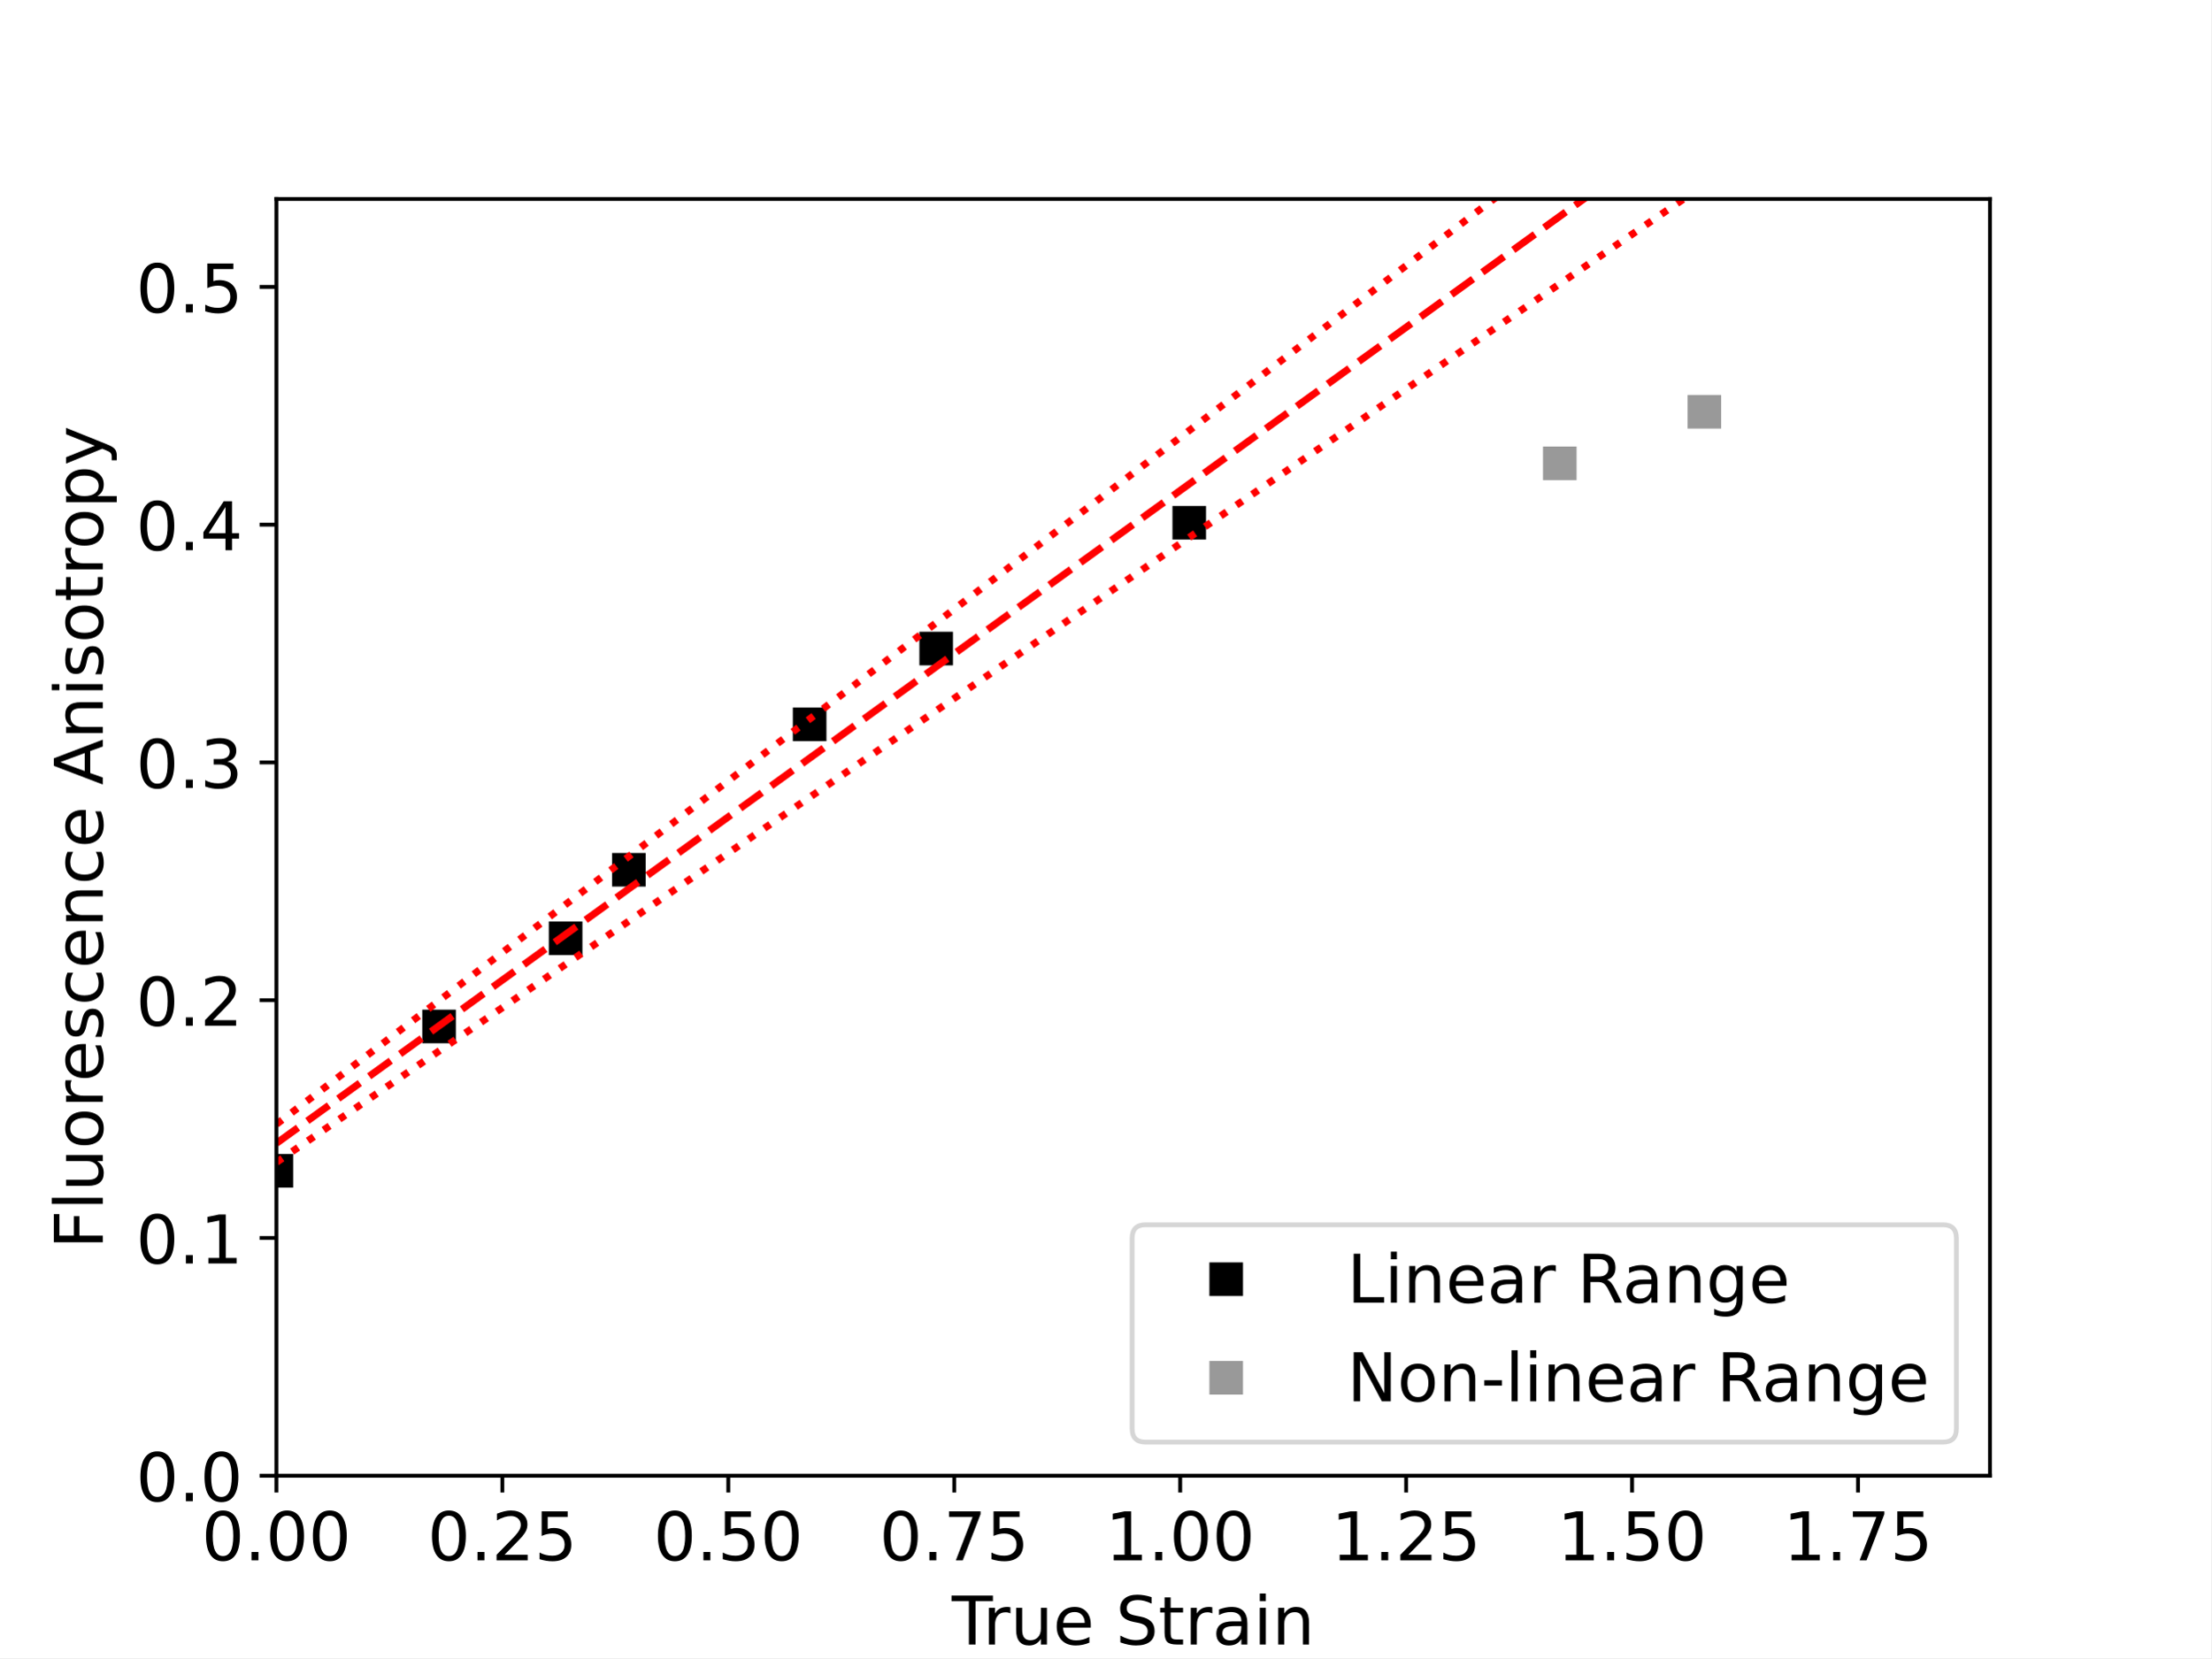
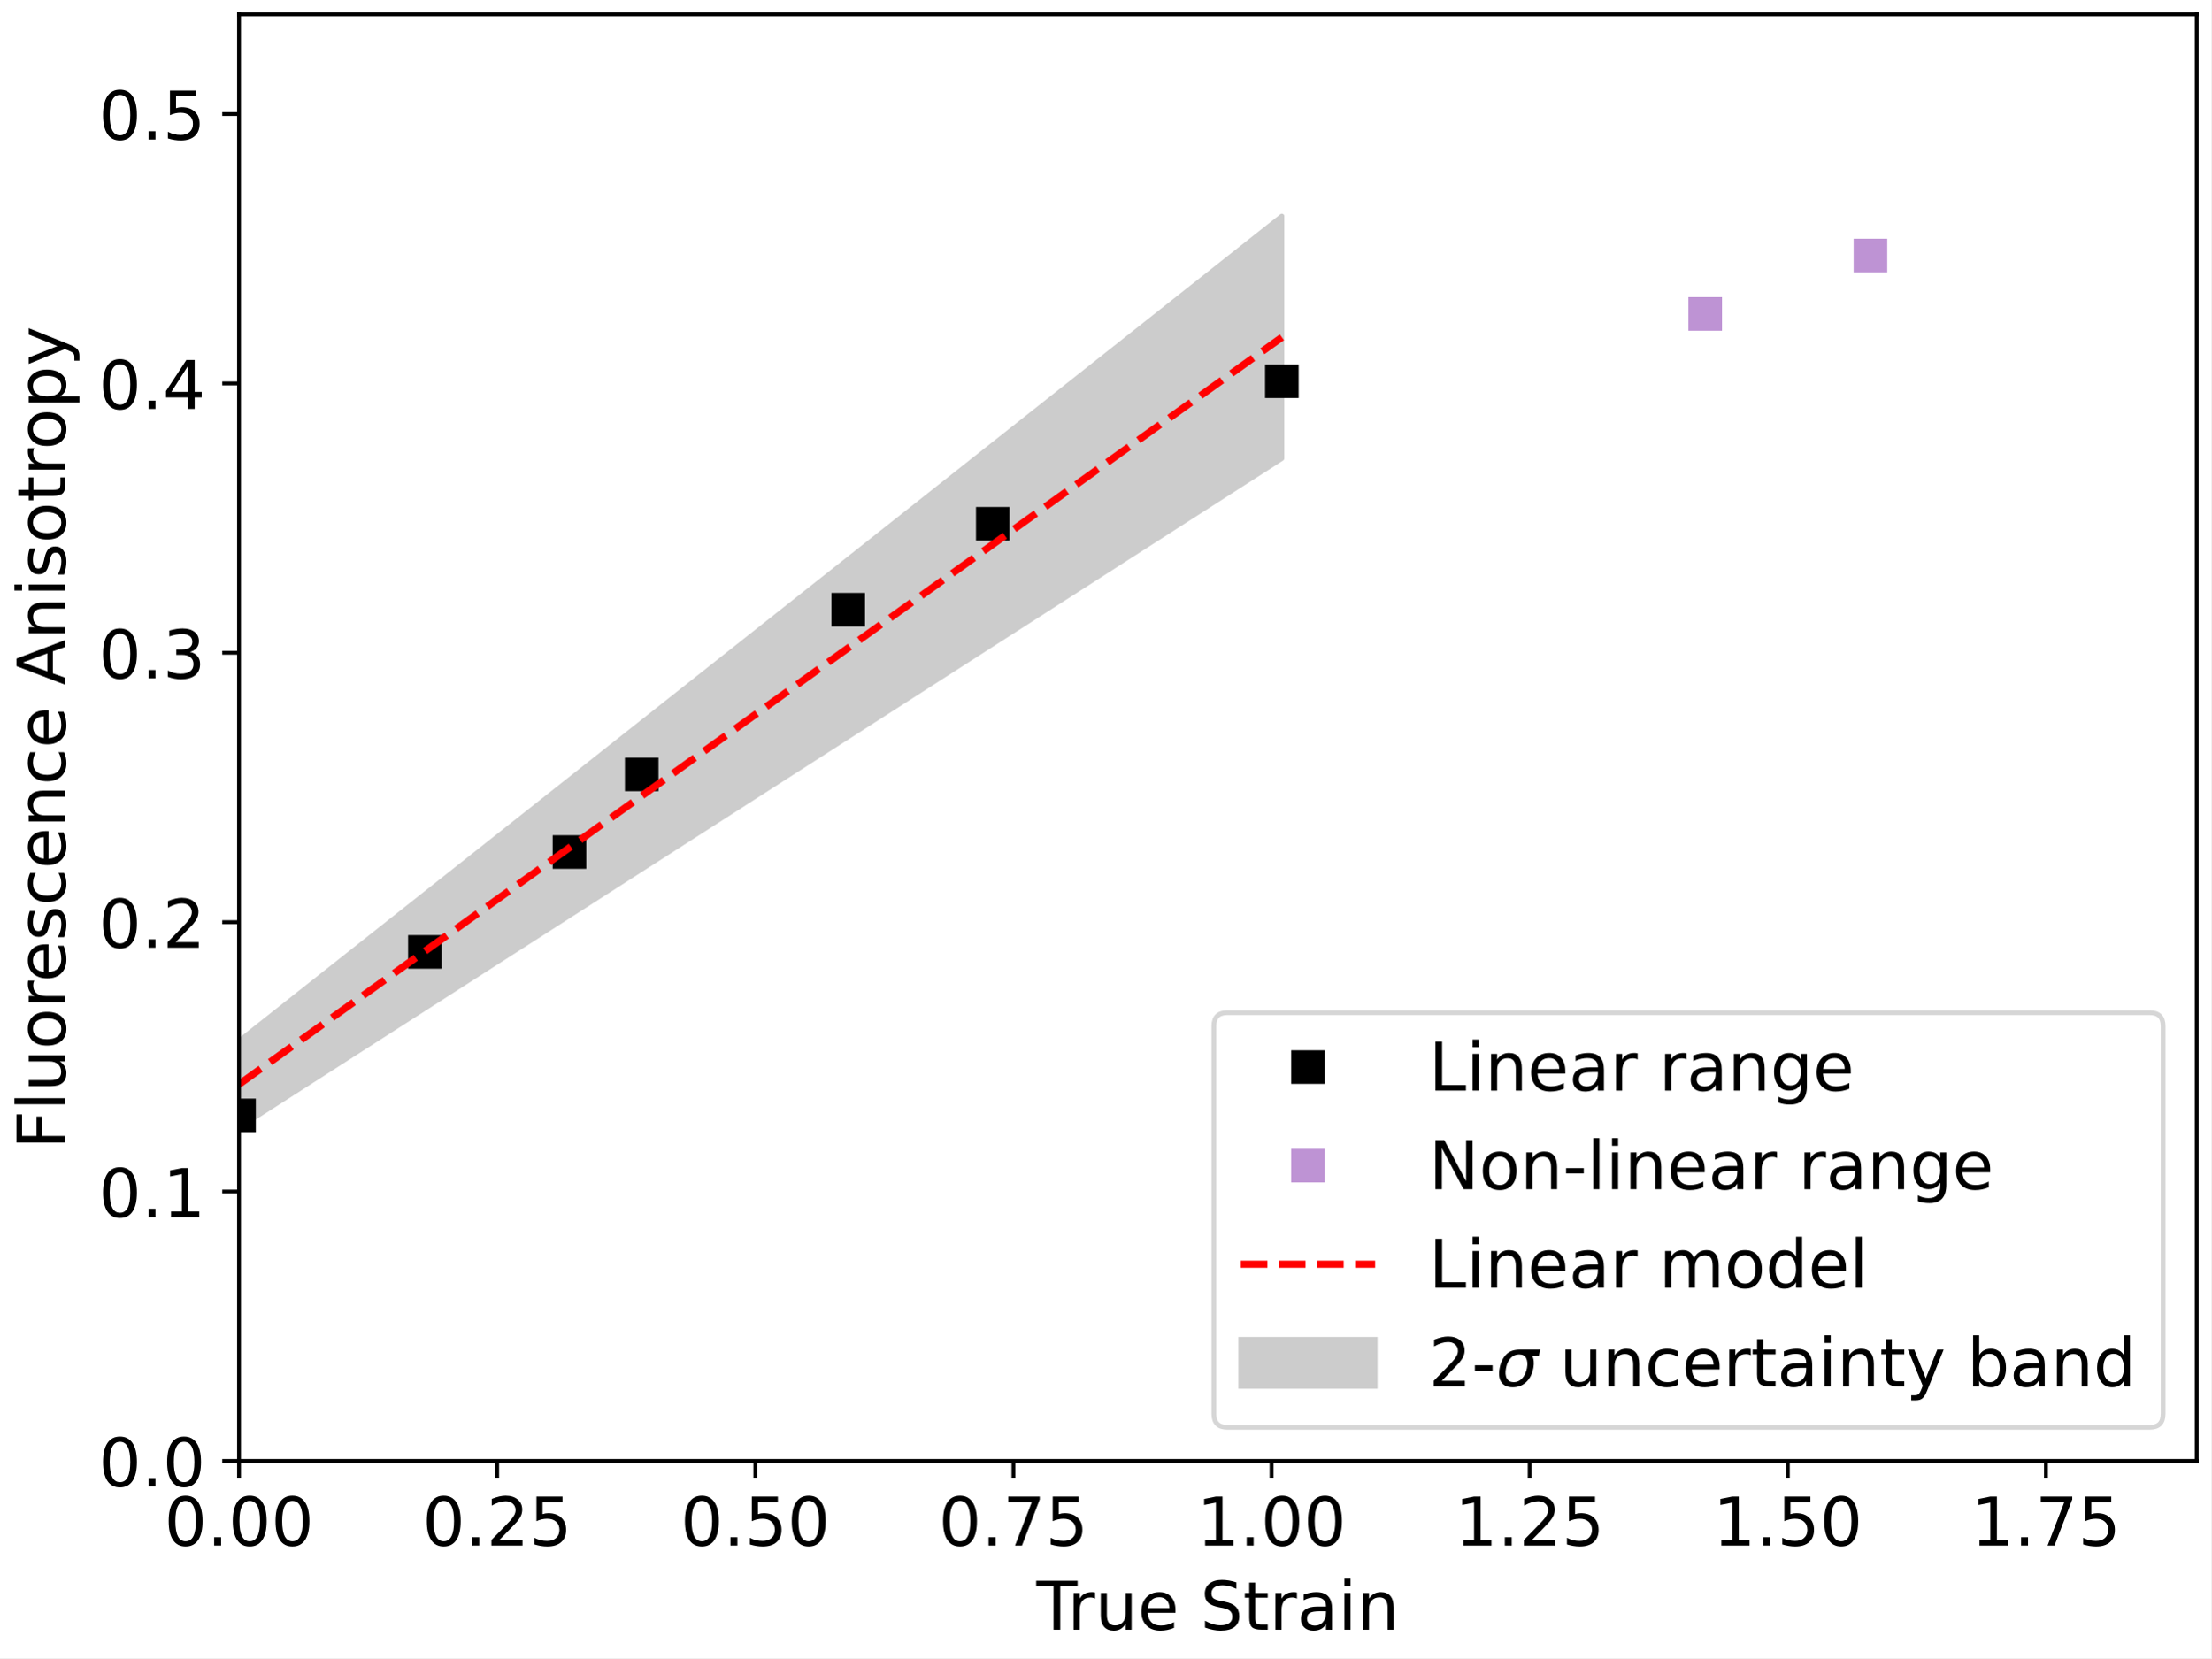
<svg xmlns="http://www.w3.org/2000/svg" xmlns:xlink="http://www.w3.org/1999/xlink" width="460.8pt" height="345.6pt" viewBox="0 0 460.8 345.6" version="1.1">
  <defs>
    <style type="text/css">*{stroke-linejoin: round; stroke-linecap: butt}</style>
  </defs>
  <g id="figure_1">
    <g id="patch_1">
      <path d="M 0 345.6  L 460.8 345.6  L 460.8 0  L 0 0  z " style="fill: #ffffff" />
    </g>
    <g id="axes_1">
      <g id="patch_2">
-         <path d="M 57.6 307.584  L 414.72 307.584  L 414.72 41.472  L 57.6 41.472  z " style="fill: #ffffff" />
+         <path d="M 49.814 304.501  L 457.8 304.501  L 457.8 3  L 49.814 3  z " style="fill: #ffffff" />
+       </g>
+       <g id="PolyCollection_1">
+         <defs>
+           <path id="m500f918a90" d="M 49.814 -128.597  L 49.814 -110.598  L 88.547 -135.45  L 118.672 -154.779  L 133.735 -164.444  L 176.772 -192.057  L 206.897 -211.386  L 267.148 -250.044  L 267.148 -300.559  L 267.148 -300.559  L 206.897 -252.886  L 176.772 -229.05  L 133.735 -194.998  L 118.672 -183.08  L 88.547 -159.244  L 49.814 -128.597  z " style="stroke: #cccccc" />
+         </defs>
+         <g clip-path="url(#p3d62148587)">
+           <use xlink:href="#m500f918a90" x="0" y="345.6" style="fill: #cccccc; stroke: #cccccc" />
+         </g>
      </g>
      <g id="matplotlib.axis_1">
        <g id="xtick_1">
          <g id="line2d_1">
            <defs>
-               <path id="mbf58dbf524" d="M 0 0  L 0 3.5  " style="stroke: #000000; stroke-width: 0.8" />
-             </defs>
-             <g>
-               <use xlink:href="#mbf58dbf524" x="57.6" y="307.584" style="stroke: #000000; stroke-width: 0.8" />
+               <path id="m0ae493265f" d="M 0 0  L 0 3.5  " style="stroke: #000000; stroke-width: 0.8" />
+             </defs>
+             <g>
+               <use xlink:href="#m0ae493265f" x="49.814" y="304.501" style="stroke: #000000; stroke-width: 0.8" />
            </g>
          </g>
          <g id="text_1">
-             <g transform="translate(42.01406 325.2218) scale(0.14 -0.14)">
+             <g transform="translate(34.22805 322.1388) scale(0.14 -0.14)">
              <defs>
                <path id="DejaVuSans-30" d="M 2034 4250  Q 1547 4250 1301 3770  Q 1056 3291 1056 2328  Q 1056 1369 1301 889  Q 1547 409 2034 409  Q 2525 409 2770 889  Q 3016 1369 3016 2328  Q 3016 3291 2770 3770  Q 2525 4250 2034 4250  z M 2034 4750  Q 2819 4750 3233 4129  Q 3647 3509 3647 2328  Q 3647 1150 3233 529  Q 2819 -91 2034 -91  Q 1250 -91 836 529  Q 422 1150 422 2328  Q 422 3509 836 4129  Q 1250 4750 2034 4750  z " transform="scale(0.015625)" />
                <path id="DejaVuSans-2e" d="M 684 794  L 1344 794  L 1344 0  L 684 0  L 684 794  z " transform="scale(0.015625)" />
              </defs>
              <use xlink:href="#DejaVuSans-30" />
              <use xlink:href="#DejaVuSans-2e" x="63.623" />
              <use xlink:href="#DejaVuSans-30" x="95.41" />
              <use xlink:href="#DejaVuSans-30" x="159.033" />
            </g>
          </g>
        </g>
        <g id="xtick_2">
          <g id="line2d_2">
            <g>
-               <use xlink:href="#mbf58dbf524" x="104.689" y="307.584" style="stroke: #000000; stroke-width: 0.8" />
+               <use xlink:href="#m0ae493265f" x="103.61" y="304.501" style="stroke: #000000; stroke-width: 0.8" />
            </g>
          </g>
          <g id="text_2">
-             <g transform="translate(89.10267 325.2218) scale(0.14 -0.14)">
+             <g transform="translate(88.02365 322.1388) scale(0.14 -0.14)">
              <defs>
                <path id="DejaVuSans-32" d="M 1228 531  L 3431 531  L 3431 0  L 469 0  L 469 531  Q 828 903 1448 1529  Q 2069 2156 2228 2338  Q 2531 2678 2651 2914  Q 2772 3150 2772 3378  Q 2772 3750 2511 3984  Q 2250 4219 1831 4219  Q 1534 4219 1204 4116  Q 875 4013 500 3803  L 500 4441  Q 881 4594 1212 4672  Q 1544 4750 1819 4750  Q 2544 4750 2975 4387  Q 3406 4025 3406 3419  Q 3406 3131 3298 2873  Q 3191 2616 2906 2266  Q 2828 2175 2409 1742  Q 1991 1309 1228 531  z " transform="scale(0.015625)" />
                <path id="DejaVuSans-35" d="M 691 4666  L 3169 4666  L 3169 4134  L 1269 4134  L 1269 2991  Q 1406 3038 1543 3061  Q 1681 3084 1819 3084  Q 2600 3084 3056 2656  Q 3513 2228 3513 1497  Q 3513 744 3044 326  Q 2575 -91 1722 -91  Q 1428 -91 1123 -41  Q 819 9 494 109  L 494 744  Q 775 591 1075 516  Q 1375 441 1709 441  Q 2250 441 2565 725  Q 2881 1009 2881 1497  Q 2881 1984 2565 2268  Q 2250 2553 1709 2553  Q 1456 2553 1204 2497  Q 953 2441 691 2322  L 691 4666  z " transform="scale(0.015625)" />
              </defs>
              <use xlink:href="#DejaVuSans-30" />
              <use xlink:href="#DejaVuSans-2e" x="63.623" />
              <use xlink:href="#DejaVuSans-32" x="95.41" />
              <use xlink:href="#DejaVuSans-35" x="159.033" />
            </g>
          </g>
        </g>
        <g id="xtick_3">
          <g id="line2d_3">
            <g>
-               <use xlink:href="#mbf58dbf524" x="151.777" y="307.584" style="stroke: #000000; stroke-width: 0.8" />
+               <use xlink:href="#m0ae493265f" x="157.405" y="304.501" style="stroke: #000000; stroke-width: 0.8" />
            </g>
          </g>
          <g id="text_3">
-             <g transform="translate(136.1913 325.2218) scale(0.14 -0.14)">
+             <g transform="translate(141.8192 322.1388) scale(0.14 -0.14)">
              <use xlink:href="#DejaVuSans-30" />
              <use xlink:href="#DejaVuSans-2e" x="63.623" />
              <use xlink:href="#DejaVuSans-35" x="95.41" />
              <use xlink:href="#DejaVuSans-30" x="159.033" />
            </g>
          </g>
        </g>
        <g id="xtick_4">
          <g id="line2d_4">
            <g>
-               <use xlink:href="#mbf58dbf524" x="198.866" y="307.584" style="stroke: #000000; stroke-width: 0.8" />
+               <use xlink:href="#m0ae493265f" x="211.201" y="304.501" style="stroke: #000000; stroke-width: 0.8" />
            </g>
          </g>
          <g id="text_4">
-             <g transform="translate(183.2799 325.2218) scale(0.14 -0.14)">
+             <g transform="translate(195.6148 322.1388) scale(0.14 -0.14)">
              <defs>
                <path id="DejaVuSans-37" d="M 525 4666  L 3525 4666  L 3525 4397  L 1831 0  L 1172 0  L 2766 4134  L 525 4134  L 525 4666  z " transform="scale(0.015625)" />
              </defs>
              <use xlink:href="#DejaVuSans-30" />
              <use xlink:href="#DejaVuSans-2e" x="63.623" />
              <use xlink:href="#DejaVuSans-37" x="95.41" />
              <use xlink:href="#DejaVuSans-35" x="159.033" />
            </g>
          </g>
        </g>
        <g id="xtick_5">
          <g id="line2d_5">
            <g>
-               <use xlink:href="#mbf58dbf524" x="245.954" y="307.584" style="stroke: #000000; stroke-width: 0.8" />
+               <use xlink:href="#m0ae493265f" x="264.996" y="304.501" style="stroke: #000000; stroke-width: 0.8" />
            </g>
          </g>
          <g id="text_5">
-             <g transform="translate(230.3685 325.2218) scale(0.14 -0.14)">
+             <g transform="translate(249.4104 322.1388) scale(0.14 -0.14)">
              <defs>
                <path id="DejaVuSans-31" d="M 794 531  L 1825 531  L 1825 4091  L 703 3866  L 703 4441  L 1819 4666  L 2450 4666  L 2450 531  L 3481 531  L 3481 0  L 794 0  L 794 531  z " transform="scale(0.015625)" />
              </defs>
              <use xlink:href="#DejaVuSans-31" />
              <use xlink:href="#DejaVuSans-2e" x="63.623" />
              <use xlink:href="#DejaVuSans-30" x="95.41" />
              <use xlink:href="#DejaVuSans-30" x="159.033" />
            </g>
          </g>
        </g>
        <g id="xtick_6">
          <g id="line2d_6">
            <g>
-               <use xlink:href="#mbf58dbf524" x="293.043" y="307.584" style="stroke: #000000; stroke-width: 0.8" />
+               <use xlink:href="#m0ae493265f" x="318.792" y="304.501" style="stroke: #000000; stroke-width: 0.8" />
            </g>
          </g>
          <g id="text_6">
-             <g transform="translate(277.4571 325.2218) scale(0.14 -0.14)">
+             <g transform="translate(303.206 322.1388) scale(0.14 -0.14)">
              <use xlink:href="#DejaVuSans-31" />
              <use xlink:href="#DejaVuSans-2e" x="63.623" />
              <use xlink:href="#DejaVuSans-32" x="95.41" />
              <use xlink:href="#DejaVuSans-35" x="159.033" />
            </g>
          </g>
        </g>
        <g id="xtick_7">
          <g id="line2d_7">
            <g>
-               <use xlink:href="#mbf58dbf524" x="340.132" y="307.584" style="stroke: #000000; stroke-width: 0.8" />
+               <use xlink:href="#m0ae493265f" x="372.588" y="304.501" style="stroke: #000000; stroke-width: 0.8" />
            </g>
          </g>
          <g id="text_7">
-             <g transform="translate(324.5457 325.2218) scale(0.14 -0.14)">
+             <g transform="translate(357.0016 322.1388) scale(0.14 -0.14)">
              <use xlink:href="#DejaVuSans-31" />
              <use xlink:href="#DejaVuSans-2e" x="63.623" />
              <use xlink:href="#DejaVuSans-35" x="95.41" />
              <use xlink:href="#DejaVuSans-30" x="159.033" />
            </g>
          </g>
        </g>
        <g id="xtick_8">
          <g id="line2d_8">
            <g>
-               <use xlink:href="#mbf58dbf524" x="387.22" y="307.584" style="stroke: #000000; stroke-width: 0.8" />
+               <use xlink:href="#m0ae493265f" x="426.383" y="304.501" style="stroke: #000000; stroke-width: 0.8" />
            </g>
          </g>
          <g id="text_8">
-             <g transform="translate(371.6343 325.2218) scale(0.14 -0.14)">
+             <g transform="translate(410.7972 322.1388) scale(0.14 -0.14)">
              <use xlink:href="#DejaVuSans-31" />
              <use xlink:href="#DejaVuSans-2e" x="63.623" />
              <use xlink:href="#DejaVuSans-37" x="95.41" />
              <use xlink:href="#DejaVuSans-35" x="159.033" />
            </g>
          </g>
        </g>
        <g id="text_9">
-           <g transform="translate(198.3348 342.7712) scale(0.14 -0.14)">
+           <g transform="translate(215.9817 339.6882) scale(0.14 -0.14)">
            <defs>
              <path id="DejaVuSans-54" d="M -19 4666  L 3928 4666  L 3928 4134  L 2272 4134  L 2272 0  L 1638 0  L 1638 4134  L -19 4134  L -19 4666  z " transform="scale(0.015625)" />
              <path id="DejaVuSans-72" d="M 2631 2963  Q 2534 3019 2420 3045  Q 2306 3072 2169 3072  Q 1681 3072 1420 2755  Q 1159 2438 1159 1844  L 1159 0  L 581 0  L 581 3500  L 1159 3500  L 1159 2956  Q 1341 3275 1631 3429  Q 1922 3584 2338 3584  Q 2397 3584 2469 3576  Q 2541 3569 2628 3553  L 2631 2963  z " transform="scale(0.015625)" />
              <path id="DejaVuSans-75" d="M 544 1381  L 544 3500  L 1119 3500  L 1119 1403  Q 1119 906 1312 657  Q 1506 409 1894 409  Q 2359 409 2629 706  Q 2900 1003 2900 1516  L 2900 3500  L 3475 3500  L 3475 0  L 2900 0  L 2900 538  Q 2691 219 2414 64  Q 2138 -91 1772 -91  Q 1169 -91 856 284  Q 544 659 544 1381  z M 1991 3584  L 1991 3584  z " transform="scale(0.015625)" />
              <path id="DejaVuSans-65" d="M 3597 1894  L 3597 1613  L 953 1613  Q 991 1019 1311 708  Q 1631 397 2203 397  Q 2534 397 2845 478  Q 3156 559 3463 722  L 3463 178  Q 3153 47 2828 -22  Q 2503 -91 2169 -91  Q 1331 -91 842 396  Q 353 884 353 1716  Q 353 2575 817 3079  Q 1281 3584 2069 3584  Q 2775 3584 3186 3129  Q 3597 2675 3597 1894  z M 3022 2063  Q 3016 2534 2758 2815  Q 2500 3097 2075 3097  Q 1594 3097 1305 2825  Q 1016 2553 972 2059  L 3022 2063  z " transform="scale(0.015625)" />
              <path id="DejaVuSans-20" transform="scale(0.015625)" />
              <path id="DejaVuSans-53" d="M 3425 4513  L 3425 3897  Q 3066 4069 2747 4153  Q 2428 4238 2131 4238  Q 1616 4238 1336 4038  Q 1056 3838 1056 3469  Q 1056 3159 1242 3001  Q 1428 2844 1947 2747  L 2328 2669  Q 3034 2534 3370 2195  Q 3706 1856 3706 1288  Q 3706 609 3251 259  Q 2797 -91 1919 -91  Q 1588 -91 1214 -16  Q 841 59 441 206  L 441 856  Q 825 641 1194 531  Q 1563 422 1919 422  Q 2459 422 2753 634  Q 3047 847 3047 1241  Q 3047 1584 2836 1778  Q 2625 1972 2144 2069  L 1759 2144  Q 1053 2284 737 2584  Q 422 2884 422 3419  Q 422 4038 858 4394  Q 1294 4750 2059 4750  Q 2388 4750 2728 4690  Q 3069 4631 3425 4513  z " transform="scale(0.015625)" />
              <path id="DejaVuSans-74" d="M 1172 4494  L 1172 3500  L 2356 3500  L 2356 3053  L 1172 3053  L 1172 1153  Q 1172 725 1289 603  Q 1406 481 1766 481  L 2356 481  L 2356 0  L 1766 0  Q 1100 0 847 248  Q 594 497 594 1153  L 594 3053  L 172 3053  L 172 3500  L 594 3500  L 594 4494  L 1172 4494  z " transform="scale(0.015625)" />
              <path id="DejaVuSans-61" d="M 2194 1759  Q 1497 1759 1228 1600  Q 959 1441 959 1056  Q 959 750 1161 570  Q 1363 391 1709 391  Q 2188 391 2477 730  Q 2766 1069 2766 1631  L 2766 1759  L 2194 1759  z M 3341 1997  L 3341 0  L 2766 0  L 2766 531  Q 2569 213 2275 61  Q 1981 -91 1556 -91  Q 1019 -91 701 211  Q 384 513 384 1019  Q 384 1609 779 1909  Q 1175 2209 1959 2209  L 2766 2209  L 2766 2266  Q 2766 2663 2505 2880  Q 2244 3097 1772 3097  Q 1472 3097 1187 3025  Q 903 2953 641 2809  L 641 3341  Q 956 3463 1253 3523  Q 1550 3584 1831 3584  Q 2591 3584 2966 3190  Q 3341 2797 3341 1997  z " transform="scale(0.015625)" />
              <path id="DejaVuSans-69" d="M 603 3500  L 1178 3500  L 1178 0  L 603 0  L 603 3500  z M 603 4863  L 1178 4863  L 1178 4134  L 603 4134  L 603 4863  z " transform="scale(0.015625)" />
              <path id="DejaVuSans-6e" d="M 3513 2113  L 3513 0  L 2938 0  L 2938 2094  Q 2938 2591 2744 2837  Q 2550 3084 2163 3084  Q 1697 3084 1428 2787  Q 1159 2491 1159 1978  L 1159 0  L 581 0  L 581 3500  L 1159 3500  L 1159 2956  Q 1366 3272 1645 3428  Q 1925 3584 2291 3584  Q 2894 3584 3203 3211  Q 3513 2838 3513 2113  z " transform="scale(0.015625)" />
            </defs>
            <use xlink:href="#DejaVuSans-54" />
            <use xlink:href="#DejaVuSans-72" x="46.334" />
            <use xlink:href="#DejaVuSans-75" x="87.447" />
            <use xlink:href="#DejaVuSans-65" x="150.826" />
            <use xlink:href="#DejaVuSans-20" x="212.35" />
            <use xlink:href="#DejaVuSans-53" x="244.137" />
            <use xlink:href="#DejaVuSans-74" x="307.613" />
            <use xlink:href="#DejaVuSans-72" x="346.822" />
            <use xlink:href="#DejaVuSans-61" x="387.936" />
            <use xlink:href="#DejaVuSans-69" x="449.215" />
            <use xlink:href="#DejaVuSans-6e" x="476.998" />
          </g>
        </g>
      </g>
      <g id="matplotlib.axis_2">
        <g id="ytick_1">
          <g id="line2d_9">
            <defs>
-               <path id="ma3a86d782f" d="M 0 0  L -3.5 0  " style="stroke: #000000; stroke-width: 0.8" />
-             </defs>
-             <g>
-               <use xlink:href="#ma3a86d782f" x="57.6" y="307.584" style="stroke: #000000; stroke-width: 0.8" />
+               <path id="maa0bbc0691" d="M 0 0  L -3.5 0  " style="stroke: #000000; stroke-width: 0.8" />
+             </defs>
+             <g>
+               <use xlink:href="#maa0bbc0691" x="49.814" y="304.501" style="stroke: #000000; stroke-width: 0.8" />
            </g>
          </g>
          <g id="text_10">
-             <g transform="translate(28.33563 312.9029) scale(0.14 -0.14)">
+             <g transform="translate(20.54961 309.8199) scale(0.14 -0.14)">
              <use xlink:href="#DejaVuSans-30" />
              <use xlink:href="#DejaVuSans-2e" x="63.623" />
              <use xlink:href="#DejaVuSans-30" x="95.41" />
            </g>
          </g>
        </g>
        <g id="ytick_2">
          <g id="line2d_10">
            <g>
-               <use xlink:href="#ma3a86d782f" x="57.6" y="258.028" style="stroke: #000000; stroke-width: 0.8" />
+               <use xlink:href="#maa0bbc0691" x="49.814" y="248.355" style="stroke: #000000; stroke-width: 0.8" />
            </g>
          </g>
          <g id="text_11">
-             <g transform="translate(28.33563 263.3467) scale(0.14 -0.14)">
+             <g transform="translate(20.54961 253.6735) scale(0.14 -0.14)">
              <use xlink:href="#DejaVuSans-30" />
              <use xlink:href="#DejaVuSans-2e" x="63.623" />
              <use xlink:href="#DejaVuSans-31" x="95.41" />
            </g>
          </g>
        </g>
        <g id="ytick_3">
          <g id="line2d_11">
            <g>
-               <use xlink:href="#ma3a86d782f" x="57.6" y="208.472" style="stroke: #000000; stroke-width: 0.8" />
+               <use xlink:href="#maa0bbc0691" x="49.814" y="192.208" style="stroke: #000000; stroke-width: 0.8" />
            </g>
          </g>
          <g id="text_12">
-             <g transform="translate(28.33563 213.7906) scale(0.14 -0.14)">
+             <g transform="translate(20.54961 197.5272) scale(0.14 -0.14)">
              <use xlink:href="#DejaVuSans-30" />
              <use xlink:href="#DejaVuSans-2e" x="63.623" />
              <use xlink:href="#DejaVuSans-32" x="95.41" />
            </g>
          </g>
        </g>
        <g id="ytick_4">
          <g id="line2d_12">
            <g>
-               <use xlink:href="#ma3a86d782f" x="57.6" y="158.915" style="stroke: #000000; stroke-width: 0.8" />
+               <use xlink:href="#maa0bbc0691" x="49.814" y="136.062" style="stroke: #000000; stroke-width: 0.8" />
            </g>
          </g>
          <g id="text_13">
-             <g transform="translate(28.33563 164.2344) scale(0.14 -0.14)">
+             <g transform="translate(20.54961 141.3808) scale(0.14 -0.14)">
              <defs>
                <path id="DejaVuSans-33" d="M 2597 2516  Q 3050 2419 3304 2112  Q 3559 1806 3559 1356  Q 3559 666 3084 287  Q 2609 -91 1734 -91  Q 1441 -91 1130 -33  Q 819 25 488 141  L 488 750  Q 750 597 1062 519  Q 1375 441 1716 441  Q 2309 441 2620 675  Q 2931 909 2931 1356  Q 2931 1769 2642 2001  Q 2353 2234 1838 2234  L 1294 2234  L 1294 2753  L 1863 2753  Q 2328 2753 2575 2939  Q 2822 3125 2822 3475  Q 2822 3834 2567 4026  Q 2313 4219 1838 4219  Q 1578 4219 1281 4162  Q 984 4106 628 3988  L 628 4550  Q 988 4650 1302 4700  Q 1616 4750 1894 4750  Q 2613 4750 3031 4423  Q 3450 4097 3450 3541  Q 3450 3153 3228 2886  Q 3006 2619 2597 2516  z " transform="scale(0.015625)" />
              </defs>
              <use xlink:href="#DejaVuSans-30" />
              <use xlink:href="#DejaVuSans-2e" x="63.623" />
              <use xlink:href="#DejaVuSans-33" x="95.41" />
            </g>
          </g>
        </g>
        <g id="ytick_5">
          <g id="line2d_13">
            <g>
-               <use xlink:href="#ma3a86d782f" x="57.6" y="109.359" style="stroke: #000000; stroke-width: 0.8" />
+               <use xlink:href="#maa0bbc0691" x="49.814" y="79.916" style="stroke: #000000; stroke-width: 0.8" />
            </g>
          </g>
          <g id="text_14">
-             <g transform="translate(28.33563 114.6782) scale(0.14 -0.14)">
+             <g transform="translate(20.54961 85.23444) scale(0.14 -0.14)">
              <defs>
                <path id="DejaVuSans-34" d="M 2419 4116  L 825 1625  L 2419 1625  L 2419 4116  z M 2253 4666  L 3047 4666  L 3047 1625  L 3713 1625  L 3713 1100  L 3047 1100  L 3047 0  L 2419 0  L 2419 1100  L 313 1100  L 313 1709  L 2253 4666  z " transform="scale(0.015625)" />
              </defs>
              <use xlink:href="#DejaVuSans-30" />
              <use xlink:href="#DejaVuSans-2e" x="63.623" />
              <use xlink:href="#DejaVuSans-34" x="95.41" />
            </g>
          </g>
        </g>
        <g id="ytick_6">
          <g id="line2d_14">
            <g>
-               <use xlink:href="#ma3a86d782f" x="57.6" y="59.803" style="stroke: #000000; stroke-width: 0.8" />
+               <use xlink:href="#maa0bbc0691" x="49.814" y="23.769" style="stroke: #000000; stroke-width: 0.8" />
            </g>
          </g>
          <g id="text_15">
-             <g transform="translate(28.33563 65.12207) scale(0.14 -0.14)">
+             <g transform="translate(20.54961 29.08807) scale(0.14 -0.14)">
              <use xlink:href="#DejaVuSans-30" />
              <use xlink:href="#DejaVuSans-2e" x="63.623" />
              <use xlink:href="#DejaVuSans-35" x="95.41" />
            </g>
          </g>
        </g>
        <g id="text_16">
-           <g transform="translate(21.42406 260.2988) rotate(-90) scale(0.14 -0.14)">
+           <g transform="translate(13.63805 239.5214) rotate(-90) scale(0.14 -0.14)">
            <defs>
              <path id="DejaVuSans-46" d="M 628 4666  L 3309 4666  L 3309 4134  L 1259 4134  L 1259 2759  L 3109 2759  L 3109 2228  L 1259 2228  L 1259 0  L 628 0  L 628 4666  z " transform="scale(0.015625)" />
              <path id="DejaVuSans-6c" d="M 603 4863  L 1178 4863  L 1178 0  L 603 0  L 603 4863  z " transform="scale(0.015625)" />
              <path id="DejaVuSans-6f" d="M 1959 3097  Q 1497 3097 1228 2736  Q 959 2375 959 1747  Q 959 1119 1226 758  Q 1494 397 1959 397  Q 2419 397 2687 759  Q 2956 1122 2956 1747  Q 2956 2369 2687 2733  Q 2419 3097 1959 3097  z M 1959 3584  Q 2709 3584 3137 3096  Q 3566 2609 3566 1747  Q 3566 888 3137 398  Q 2709 -91 1959 -91  Q 1206 -91 779 398  Q 353 888 353 1747  Q 353 2609 779 3096  Q 1206 3584 1959 3584  z " transform="scale(0.015625)" />
              <path id="DejaVuSans-73" d="M 2834 3397  L 2834 2853  Q 2591 2978 2328 3040  Q 2066 3103 1784 3103  Q 1356 3103 1142 2972  Q 928 2841 928 2578  Q 928 2378 1081 2264  Q 1234 2150 1697 2047  L 1894 2003  Q 2506 1872 2764 1633  Q 3022 1394 3022 966  Q 3022 478 2636 193  Q 2250 -91 1575 -91  Q 1294 -91 989 -36  Q 684 19 347 128  L 347 722  Q 666 556 975 473  Q 1284 391 1588 391  Q 1994 391 2212 530  Q 2431 669 2431 922  Q 2431 1156 2273 1281  Q 2116 1406 1581 1522  L 1381 1569  Q 847 1681 609 1914  Q 372 2147 372 2553  Q 372 3047 722 3315  Q 1072 3584 1716 3584  Q 2034 3584 2315 3537  Q 2597 3491 2834 3397  z " transform="scale(0.015625)" />
              <path id="DejaVuSans-63" d="M 3122 3366  L 3122 2828  Q 2878 2963 2633 3030  Q 2388 3097 2138 3097  Q 1578 3097 1268 2742  Q 959 2388 959 1747  Q 959 1106 1268 751  Q 1578 397 2138 397  Q 2388 397 2633 464  Q 2878 531 3122 666  L 3122 134  Q 2881 22 2623 -34  Q 2366 -91 2075 -91  Q 1284 -91 818 406  Q 353 903 353 1747  Q 353 2603 823 3093  Q 1294 3584 2113 3584  Q 2378 3584 2631 3529  Q 2884 3475 3122 3366  z " transform="scale(0.015625)" />
              <path id="DejaVuSans-41" d="M 2188 4044  L 1331 1722  L 3047 1722  L 2188 4044  z M 1831 4666  L 2547 4666  L 4325 0  L 3669 0  L 3244 1197  L 1141 1197  L 716 0  L 50 0  L 1831 4666  z " transform="scale(0.015625)" />
              <path id="DejaVuSans-70" d="M 1159 525  L 1159 -1331  L 581 -1331  L 581 3500  L 1159 3500  L 1159 2969  Q 1341 3281 1617 3432  Q 1894 3584 2278 3584  Q 2916 3584 3314 3078  Q 3713 2572 3713 1747  Q 3713 922 3314 415  Q 2916 -91 2278 -91  Q 1894 -91 1617 61  Q 1341 213 1159 525  z M 3116 1747  Q 3116 2381 2855 2742  Q 2594 3103 2138 3103  Q 1681 3103 1420 2742  Q 1159 2381 1159 1747  Q 1159 1113 1420 752  Q 1681 391 2138 391  Q 2594 391 2855 752  Q 3116 1113 3116 1747  z " transform="scale(0.015625)" />
              <path id="DejaVuSans-79" d="M 2059 -325  Q 1816 -950 1584 -1140  Q 1353 -1331 966 -1331  L 506 -1331  L 506 -850  L 844 -850  Q 1081 -850 1212 -737  Q 1344 -625 1503 -206  L 1606 56  L 191 3500  L 800 3500  L 1894 763  L 2988 3500  L 3597 3500  L 2059 -325  z " transform="scale(0.015625)" />
            </defs>
            <use xlink:href="#DejaVuSans-46" />
            <use xlink:href="#DejaVuSans-6c" x="57.52" />
            <use xlink:href="#DejaVuSans-75" x="85.303" />
            <use xlink:href="#DejaVuSans-6f" x="148.682" />
            <use xlink:href="#DejaVuSans-72" x="209.863" />
            <use xlink:href="#DejaVuSans-65" x="248.727" />
            <use xlink:href="#DejaVuSans-73" x="310.25" />
            <use xlink:href="#DejaVuSans-63" x="362.35" />
            <use xlink:href="#DejaVuSans-65" x="417.33" />
            <use xlink:href="#DejaVuSans-6e" x="478.854" />
            <use xlink:href="#DejaVuSans-63" x="542.232" />
            <use xlink:href="#DejaVuSans-65" x="597.213" />
            <use xlink:href="#DejaVuSans-20" x="658.736" />
            <use xlink:href="#DejaVuSans-41" x="690.523" />
            <use xlink:href="#DejaVuSans-6e" x="758.932" />
            <use xlink:href="#DejaVuSans-69" x="822.311" />
            <use xlink:href="#DejaVuSans-73" x="850.094" />
            <use xlink:href="#DejaVuSans-6f" x="902.193" />
            <use xlink:href="#DejaVuSans-74" x="963.375" />
            <use xlink:href="#DejaVuSans-72" x="1002.584" />
            <use xlink:href="#DejaVuSans-6f" x="1041.447" />
            <use xlink:href="#DejaVuSans-70" x="1102.629" />
            <use xlink:href="#DejaVuSans-79" x="1166.105" />
          </g>
        </g>
      </g>
      <g id="line2d_15">
        <defs>
-           <path id="m337ee208b8" d="M -3 3  L 3 3  L 3 -3  L -3 -3  z " style="stroke: #000000; stroke-linejoin: miter" />
+           <path id="md275661bba" d="M -3 3  L 3 3  L 3 -3  L -3 -3  z " style="stroke: #000000; stroke-linejoin: miter" />
        </defs>
-         <g clip-path="url(#pf392371b3f)">
-           <use xlink:href="#m337ee208b8" x="57.6" y="244.026" style="stroke: #000000; stroke-linejoin: miter" />
-           <use xlink:href="#m337ee208b8" x="91.504" y="213.945" style="stroke: #000000; stroke-linejoin: miter" />
-           <use xlink:href="#m337ee208b8" x="117.873" y="195.571" style="stroke: #000000; stroke-linejoin: miter" />
-           <use xlink:href="#m337ee208b8" x="131.058" y="181.29" style="stroke: #000000; stroke-linejoin: miter" />
-           <use xlink:href="#m337ee208b8" x="168.729" y="150.982" style="stroke: #000000; stroke-linejoin: miter" />
-           <use xlink:href="#m337ee208b8" x="195.099" y="135.18" style="stroke: #000000; stroke-linejoin: miter" />
-           <use xlink:href="#m337ee208b8" x="247.838" y="108.96" style="stroke: #000000; stroke-linejoin: miter" />
+         <g clip-path="url(#p3d62148587)">
+           <use xlink:href="#md275661bba" x="49.814" y="232.491" style="stroke: #000000; stroke-linejoin: miter" />
+           <use xlink:href="#md275661bba" x="88.547" y="198.41" style="stroke: #000000; stroke-linejoin: miter" />
+           <use xlink:href="#md275661bba" x="118.672" y="177.592" style="stroke: #000000; stroke-linejoin: miter" />
+           <use xlink:href="#md275661bba" x="133.735" y="161.412" style="stroke: #000000; stroke-linejoin: miter" />
+           <use xlink:href="#md275661bba" x="176.772" y="127.074" style="stroke: #000000; stroke-linejoin: miter" />
+           <use xlink:href="#md275661bba" x="206.897" y="109.17" style="stroke: #000000; stroke-linejoin: miter" />
+           <use xlink:href="#md275661bba" x="267.148" y="79.463" style="stroke: #000000; stroke-linejoin: miter" />
        </g>
      </g>
      <g id="line2d_16">
        <defs>
-           <path id="md85c0b739d" d="M -3 3  L 3 3  L 3 -3  L -3 -3  z " style="stroke: #999999; stroke-linejoin: miter" />
+           <path id="ma2f097fc76" d="M -3 3  L 3 3  L 3 -3  L -3 -3  z " style="stroke: #be93d4; stroke-linejoin: miter" />
        </defs>
-         <g clip-path="url(#pf392371b3f)">
-           <use xlink:href="#md85c0b739d" x="325.063" y="96.572" style="fill: #999999; stroke: #999999; stroke-linejoin: miter" />
-           <use xlink:href="#md85c0b739d" x="355.2" y="85.824" style="fill: #999999; stroke: #999999; stroke-linejoin: miter" />
+         <g clip-path="url(#p3d62148587)">
+           <use xlink:href="#ma2f097fc76" x="355.373" y="65.427" style="fill: #be93d4; stroke: #be93d4; stroke-linejoin: miter" />
+           <use xlink:href="#ma2f097fc76" x="389.802" y="53.25" style="fill: #be93d4; stroke: #be93d4; stroke-linejoin: miter" />
        </g>
      </g>
      <g id="line2d_17">
-         <path d="M 57.6 238.299  L 91.504 213.807  L 117.873 194.757  L 131.058 185.233  L 168.729 158.019  L 195.099 138.97  L 247.838 100.871  L 325.063 45.083  L 355.2 23.313  " clip-path="url(#pf392371b3f)" style="fill: none; stroke-dasharray: 5.55,2.4; stroke-dashoffset: 0; stroke: #ff0000; stroke-width: 1.5" />
-       </g>
-       <g id="line2d_18">
-         <path d="M 57.6 234.327  L 91.504 208.557  L 117.873 188.513  L 131.058 178.491  L 168.729 149.856  L 195.099 129.812  L 247.838 89.725  L 325.063 31.024  L 355.2 8.117  " clip-path="url(#pf392371b3f)" style="fill: none; stroke-dasharray: 1.5,2.475; stroke-dashoffset: 0; stroke: #ff0000; stroke-width: 1.5" />
-       </g>
-       <g id="line2d_19">
-         <path d="M 57.6 242.27  L 91.504 219.057  L 117.873 201.002  L 131.058 191.975  L 168.729 166.182  L 195.099 148.127  L 247.838 112.017  L 325.063 59.142  L 355.2 38.508  " clip-path="url(#pf392371b3f)" style="fill: none; stroke-dasharray: 1.5,2.475; stroke-dashoffset: 0; stroke: #ff0000; stroke-width: 1.5" />
+         <path d="M 49.814 226.002  L 88.547 198.253  L 118.672 176.67  L 133.735 165.879  L 176.772 135.046  L 206.897 113.464  L 267.148 70.298  " clip-path="url(#p3d62148587)" style="fill: none; stroke-dasharray: 5.55,2.4; stroke-dashoffset: 0; stroke: #ff0000; stroke-width: 1.5" />
      </g>
      <g id="patch_3">
-         <path d="M 57.6 307.584  L 57.6 41.472  " style="fill: none; stroke: #000000; stroke-width: 0.8; stroke-linejoin: miter; stroke-linecap: square" />
+         <path d="M 49.814 304.501  L 49.814 3  " style="fill: none; stroke: #000000; stroke-width: 0.8; stroke-linejoin: miter; stroke-linecap: square" />
      </g>
      <g id="patch_4">
-         <path d="M 414.72 307.584  L 414.72 41.472  " style="fill: none; stroke: #000000; stroke-width: 0.8; stroke-linejoin: miter; stroke-linecap: square" />
+         <path d="M 457.8 304.501  L 457.8 3  " style="fill: none; stroke: #000000; stroke-width: 0.8; stroke-linejoin: miter; stroke-linecap: square" />
      </g>
      <g id="patch_5">
-         <path d="M 57.6 307.584  L 414.72 307.584  " style="fill: none; stroke: #000000; stroke-width: 0.8; stroke-linejoin: miter; stroke-linecap: square" />
+         <path d="M 49.814 304.501  L 457.8 304.501  " style="fill: none; stroke: #000000; stroke-width: 0.8; stroke-linejoin: miter; stroke-linecap: square" />
      </g>
      <g id="patch_6">
-         <path d="M 57.6 41.472  L 414.72 41.472  " style="fill: none; stroke: #000000; stroke-width: 0.8; stroke-linejoin: miter; stroke-linecap: square" />
+         <path d="M 49.814 3  L 457.8 3  " style="fill: none; stroke: #000000; stroke-width: 0.8; stroke-linejoin: miter; stroke-linecap: square" />
      </g>
      <g id="legend_1">
        <g id="patch_7">
-           <path d="M 238.74 300.584  L 404.92 300.584  Q 407.72 300.584 407.72 297.784  L 407.72 258.085  Q 407.72 255.285 404.92 255.285  L 238.74 255.285  Q 235.94 255.285 235.94 258.085  L 235.94 297.784  Q 235.94 300.584 238.74 300.584  z " style="fill: #ffffff; opacity: 0.8; stroke: #cccccc; stroke-linejoin: miter" />
-         </g>
-         <g id="line2d_20">
+           <path d="M 255.78 297.501  L 448 297.501  Q 450.8 297.501 450.8 294.701  L 450.8 213.873  Q 450.8 211.073 448 211.073  L 255.78 211.073  Q 252.98 211.073 252.98 213.873  L 252.98 294.701  Q 252.98 297.501 255.78 297.501  z " style="fill: #ffffff; opacity: 0.8; stroke: #cccccc; stroke-linejoin: miter" />
+         </g>
+         <g id="line2d_18">
          <g>
-             <use xlink:href="#m337ee208b8" x="255.54" y="266.623" style="stroke: #000000; stroke-linejoin: miter" />
+             <use xlink:href="#md275661bba" x="272.58" y="222.411" style="stroke: #000000; stroke-linejoin: miter" />
          </g>
        </g>
        <g id="text_17">
-           <g transform="translate(280.74 271.5231) scale(0.14 -0.14)">
+           <g transform="translate(297.7798 227.3107) scale(0.14 -0.14)">
            <defs>
              <path id="DejaVuSans-4c" d="M 628 4666  L 1259 4666  L 1259 531  L 3531 531  L 3531 0  L 628 0  L 628 4666  z " transform="scale(0.015625)" />
-               <path id="DejaVuSans-52" d="M 2841 2188  Q 3044 2119 3236 1894  Q 3428 1669 3622 1275  L 4263 0  L 3584 0  L 2988 1197  Q 2756 1666 2539 1819  Q 2322 1972 1947 1972  L 1259 1972  L 1259 0  L 628 0  L 628 4666  L 2053 4666  Q 2853 4666 3247 4331  Q 3641 3997 3641 3322  Q 3641 2881 3436 2590  Q 3231 2300 2841 2188  z M 1259 4147  L 1259 2491  L 2053 2491  Q 2509 2491 2742 2702  Q 2975 2913 2975 3322  Q 2975 3731 2742 3939  Q 2509 4147 2053 4147  L 1259 4147  z " transform="scale(0.015625)" />
              <path id="DejaVuSans-67" d="M 2906 1791  Q 2906 2416 2648 2759  Q 2391 3103 1925 3103  Q 1463 3103 1205 2759  Q 947 2416 947 1791  Q 947 1169 1205 825  Q 1463 481 1925 481  Q 2391 481 2648 825  Q 2906 1169 2906 1791  z M 3481 434  Q 3481 -459 3084 -895  Q 2688 -1331 1869 -1331  Q 1566 -1331 1297 -1286  Q 1028 -1241 775 -1147  L 775 -588  Q 1028 -725 1275 -790  Q 1522 -856 1778 -856  Q 2344 -856 2625 -561  Q 2906 -266 2906 331  L 2906 616  Q 2728 306 2450 153  Q 2172 0 1784 0  Q 1141 0 747 490  Q 353 981 353 1791  Q 353 2603 747 3093  Q 1141 3584 1784 3584  Q 2172 3584 2450 3431  Q 2728 3278 2906 2969  L 2906 3500  L 3481 3500  L 3481 434  z " transform="scale(0.015625)" />
            </defs>
            <use xlink:href="#DejaVuSans-4c" />
            <use xlink:href="#DejaVuSans-69" x="55.713" />
            <use xlink:href="#DejaVuSans-6e" x="83.496" />
            <use xlink:href="#DejaVuSans-65" x="146.875" />
            <use xlink:href="#DejaVuSans-61" x="208.398" />
            <use xlink:href="#DejaVuSans-72" x="269.678" />
            <use xlink:href="#DejaVuSans-20" x="310.791" />
-             <use xlink:href="#DejaVuSans-52" x="342.578" />
-             <use xlink:href="#DejaVuSans-61" x="409.811" />
-             <use xlink:href="#DejaVuSans-6e" x="471.09" />
-             <use xlink:href="#DejaVuSans-67" x="534.469" />
-             <use xlink:href="#DejaVuSans-65" x="597.945" />
-           </g>
-         </g>
-         <g id="line2d_21">
+             <use xlink:href="#DejaVuSans-72" x="342.578" />
+             <use xlink:href="#DejaVuSans-61" x="383.691" />
+             <use xlink:href="#DejaVuSans-6e" x="444.971" />
+             <use xlink:href="#DejaVuSans-67" x="508.35" />
+             <use xlink:href="#DejaVuSans-65" x="571.826" />
+           </g>
+         </g>
+         <g id="line2d_19">
          <g>
-             <use xlink:href="#md85c0b739d" x="255.54" y="287.172" style="fill: #999999; stroke: #999999; stroke-linejoin: miter" />
+             <use xlink:href="#ma2f097fc76" x="272.58" y="242.96" style="fill: #be93d4; stroke: #be93d4; stroke-linejoin: miter" />
          </g>
        </g>
        <g id="text_18">
-           <g transform="translate(280.74 292.0724) scale(0.14 -0.14)">
+           <g transform="translate(297.7798 247.8601) scale(0.14 -0.14)">
            <defs>
              <path id="DejaVuSans-4e" d="M 628 4666  L 1478 4666  L 3547 763  L 3547 4666  L 4159 4666  L 4159 0  L 3309 0  L 1241 3903  L 1241 0  L 628 0  L 628 4666  z " transform="scale(0.015625)" />
              <path id="DejaVuSans-2d" d="M 313 2009  L 1997 2009  L 1997 1497  L 313 1497  L 313 2009  z " transform="scale(0.015625)" />
            </defs>
            <use xlink:href="#DejaVuSans-4e" />
            <use xlink:href="#DejaVuSans-6f" x="74.805" />
            <use xlink:href="#DejaVuSans-6e" x="135.986" />
            <use xlink:href="#DejaVuSans-2d" x="199.365" />
            <use xlink:href="#DejaVuSans-6c" x="235.449" />
            <use xlink:href="#DejaVuSans-69" x="263.232" />
            <use xlink:href="#DejaVuSans-6e" x="291.016" />
            <use xlink:href="#DejaVuSans-65" x="354.395" />
            <use xlink:href="#DejaVuSans-61" x="415.918" />
            <use xlink:href="#DejaVuSans-72" x="477.197" />
            <use xlink:href="#DejaVuSans-20" x="518.311" />
-             <use xlink:href="#DejaVuSans-52" x="550.098" />
-             <use xlink:href="#DejaVuSans-61" x="617.33" />
-             <use xlink:href="#DejaVuSans-6e" x="678.609" />
-             <use xlink:href="#DejaVuSans-67" x="741.988" />
-             <use xlink:href="#DejaVuSans-65" x="805.465" />
+             <use xlink:href="#DejaVuSans-72" x="550.098" />
+             <use xlink:href="#DejaVuSans-61" x="591.211" />
+             <use xlink:href="#DejaVuSans-6e" x="652.49" />
+             <use xlink:href="#DejaVuSans-67" x="715.869" />
+             <use xlink:href="#DejaVuSans-65" x="779.346" />
+           </g>
+         </g>
+         <g id="line2d_20">
+           <path d="M 258.58 263.509  L 272.58 263.509  L 286.58 263.509  " style="fill: none; stroke-dasharray: 5.55,2.4; stroke-dashoffset: 0; stroke: #ff0000; stroke-width: 1.5" />
+         </g>
+         <g id="text_19">
+           <g transform="translate(297.7798 268.4094) scale(0.14 -0.14)">
+             <defs>
+               <path id="DejaVuSans-6d" d="M 3328 2828  Q 3544 3216 3844 3400  Q 4144 3584 4550 3584  Q 5097 3584 5394 3201  Q 5691 2819 5691 2113  L 5691 0  L 5113 0  L 5113 2094  Q 5113 2597 4934 2840  Q 4756 3084 4391 3084  Q 3944 3084 3684 2787  Q 3425 2491 3425 1978  L 3425 0  L 2847 0  L 2847 2094  Q 2847 2600 2669 2842  Q 2491 3084 2119 3084  Q 1678 3084 1418 2786  Q 1159 2488 1159 1978  L 1159 0  L 581 0  L 581 3500  L 1159 3500  L 1159 2956  Q 1356 3278 1631 3431  Q 1906 3584 2284 3584  Q 2666 3584 2933 3390  Q 3200 3197 3328 2828  z " transform="scale(0.015625)" />
+               <path id="DejaVuSans-64" d="M 2906 2969  L 2906 4863  L 3481 4863  L 3481 0  L 2906 0  L 2906 525  Q 2725 213 2448 61  Q 2172 -91 1784 -91  Q 1150 -91 751 415  Q 353 922 353 1747  Q 353 2572 751 3078  Q 1150 3584 1784 3584  Q 2172 3584 2448 3432  Q 2725 3281 2906 2969  z M 947 1747  Q 947 1113 1208 752  Q 1469 391 1925 391  Q 2381 391 2643 752  Q 2906 1113 2906 1747  Q 2906 2381 2643 2742  Q 2381 3103 1925 3103  Q 1469 3103 1208 2742  Q 947 2381 947 1747  z " transform="scale(0.015625)" />
+             </defs>
+             <use xlink:href="#DejaVuSans-4c" />
+             <use xlink:href="#DejaVuSans-69" x="55.713" />
+             <use xlink:href="#DejaVuSans-6e" x="83.496" />
+             <use xlink:href="#DejaVuSans-65" x="146.875" />
+             <use xlink:href="#DejaVuSans-61" x="208.398" />
+             <use xlink:href="#DejaVuSans-72" x="269.678" />
+             <use xlink:href="#DejaVuSans-20" x="310.791" />
+             <use xlink:href="#DejaVuSans-6d" x="342.578" />
+             <use xlink:href="#DejaVuSans-6f" x="439.99" />
+             <use xlink:href="#DejaVuSans-64" x="501.172" />
+             <use xlink:href="#DejaVuSans-65" x="564.648" />
+             <use xlink:href="#DejaVuSans-6c" x="626.172" />
+           </g>
+         </g>
+         <g id="patch_8">
+           <path d="M 258.58 288.961  L 286.58 288.961  L 286.58 279.161  L 258.58 279.161  z " style="fill: #cccccc; stroke: #cccccc; stroke-linejoin: miter" />
+         </g>
+         <g id="text_20">
+           <g transform="translate(297.7798 288.961) scale(0.14 -0.14)">
+             <defs>
+               <path id="DejaVuSans-Oblique-3c3" d="M 2219 3044  Q 1744 3044 1422 2700  Q 1081 2341 969 1747  Q 844 1119 1044 756  Q 1241 397 1706 397  Q 2166 397 2503 759  Q 2844 1122 2966 1747  Q 3075 2319 2881 2700  Q 2700 3044 2219 3044  z M 2309 3503  L 4219 3500  L 4106 2925  L 3463 2925  Q 3706 2438 3575 1747  Q 3406 888 2884 400  Q 2359 -91 1609 -91  Q 856 -91 525 400  Q 194 888 363 1747  Q 528 2609 1050 3097  Q 1484 3503 2309 3503  z " transform="scale(0.015625)" />
+               <path id="DejaVuSans-62" d="M 3116 1747  Q 3116 2381 2855 2742  Q 2594 3103 2138 3103  Q 1681 3103 1420 2742  Q 1159 2381 1159 1747  Q 1159 1113 1420 752  Q 1681 391 2138 391  Q 2594 391 2855 752  Q 3116 1113 3116 1747  z M 1159 2969  Q 1341 3281 1617 3432  Q 1894 3584 2278 3584  Q 2916 3584 3314 3078  Q 3713 2572 3713 1747  Q 3713 922 3314 415  Q 2916 -91 2278 -91  Q 1894 -91 1617 61  Q 1341 213 1159 525  L 1159 0  L 581 0  L 581 4863  L 1159 4863  L 1159 2969  z " transform="scale(0.015625)" />
+             </defs>
+             <use xlink:href="#DejaVuSans-32" transform="translate(0 0.015625)" />
+             <use xlink:href="#DejaVuSans-2d" transform="translate(63.62305 0.015625)" />
+             <use xlink:href="#DejaVuSans-Oblique-3c3" transform="translate(99.70703 0.015625)" />
+             <use xlink:href="#DejaVuSans-20" transform="translate(163.0859 0.015625)" />
+             <use xlink:href="#DejaVuSans-75" transform="translate(194.873 0.015625)" />
+             <use xlink:href="#DejaVuSans-6e" transform="translate(258.252 0.015625)" />
+             <use xlink:href="#DejaVuSans-63" transform="translate(321.6309 0.015625)" />
+             <use xlink:href="#DejaVuSans-65" transform="translate(376.6113 0.015625)" />
+             <use xlink:href="#DejaVuSans-72" transform="translate(438.1348 0.015625)" />
+             <use xlink:href="#DejaVuSans-74" transform="translate(479.248 0.015625)" />
+             <use xlink:href="#DejaVuSans-61" transform="translate(518.457 0.015625)" />
+             <use xlink:href="#DejaVuSans-69" transform="translate(579.7363 0.015625)" />
+             <use xlink:href="#DejaVuSans-6e" transform="translate(607.5195 0.015625)" />
+             <use xlink:href="#DejaVuSans-74" transform="translate(670.8984 0.015625)" />
+             <use xlink:href="#DejaVuSans-79" transform="translate(710.1074 0.015625)" />
+             <use xlink:href="#DejaVuSans-20" transform="translate(769.2871 0.015625)" />
+             <use xlink:href="#DejaVuSans-62" transform="translate(801.0742 0.015625)" />
+             <use xlink:href="#DejaVuSans-61" transform="translate(864.5508 0.015625)" />
+             <use xlink:href="#DejaVuSans-6e" transform="translate(925.8301 0.015625)" />
+             <use xlink:href="#DejaVuSans-64" transform="translate(989.209 0.015625)" />
          </g>
        </g>
      </g>
    </g>
  </g>
  <defs>
-     <clipPath id="pf392371b3f">
-       <rect x="57.6" y="41.472" width="357.12" height="266.112" />
+     <clipPath id="p3d62148587">
+       <rect x="49.814" y="3" width="407.986" height="301.501" />
    </clipPath>
  </defs>
</svg>
